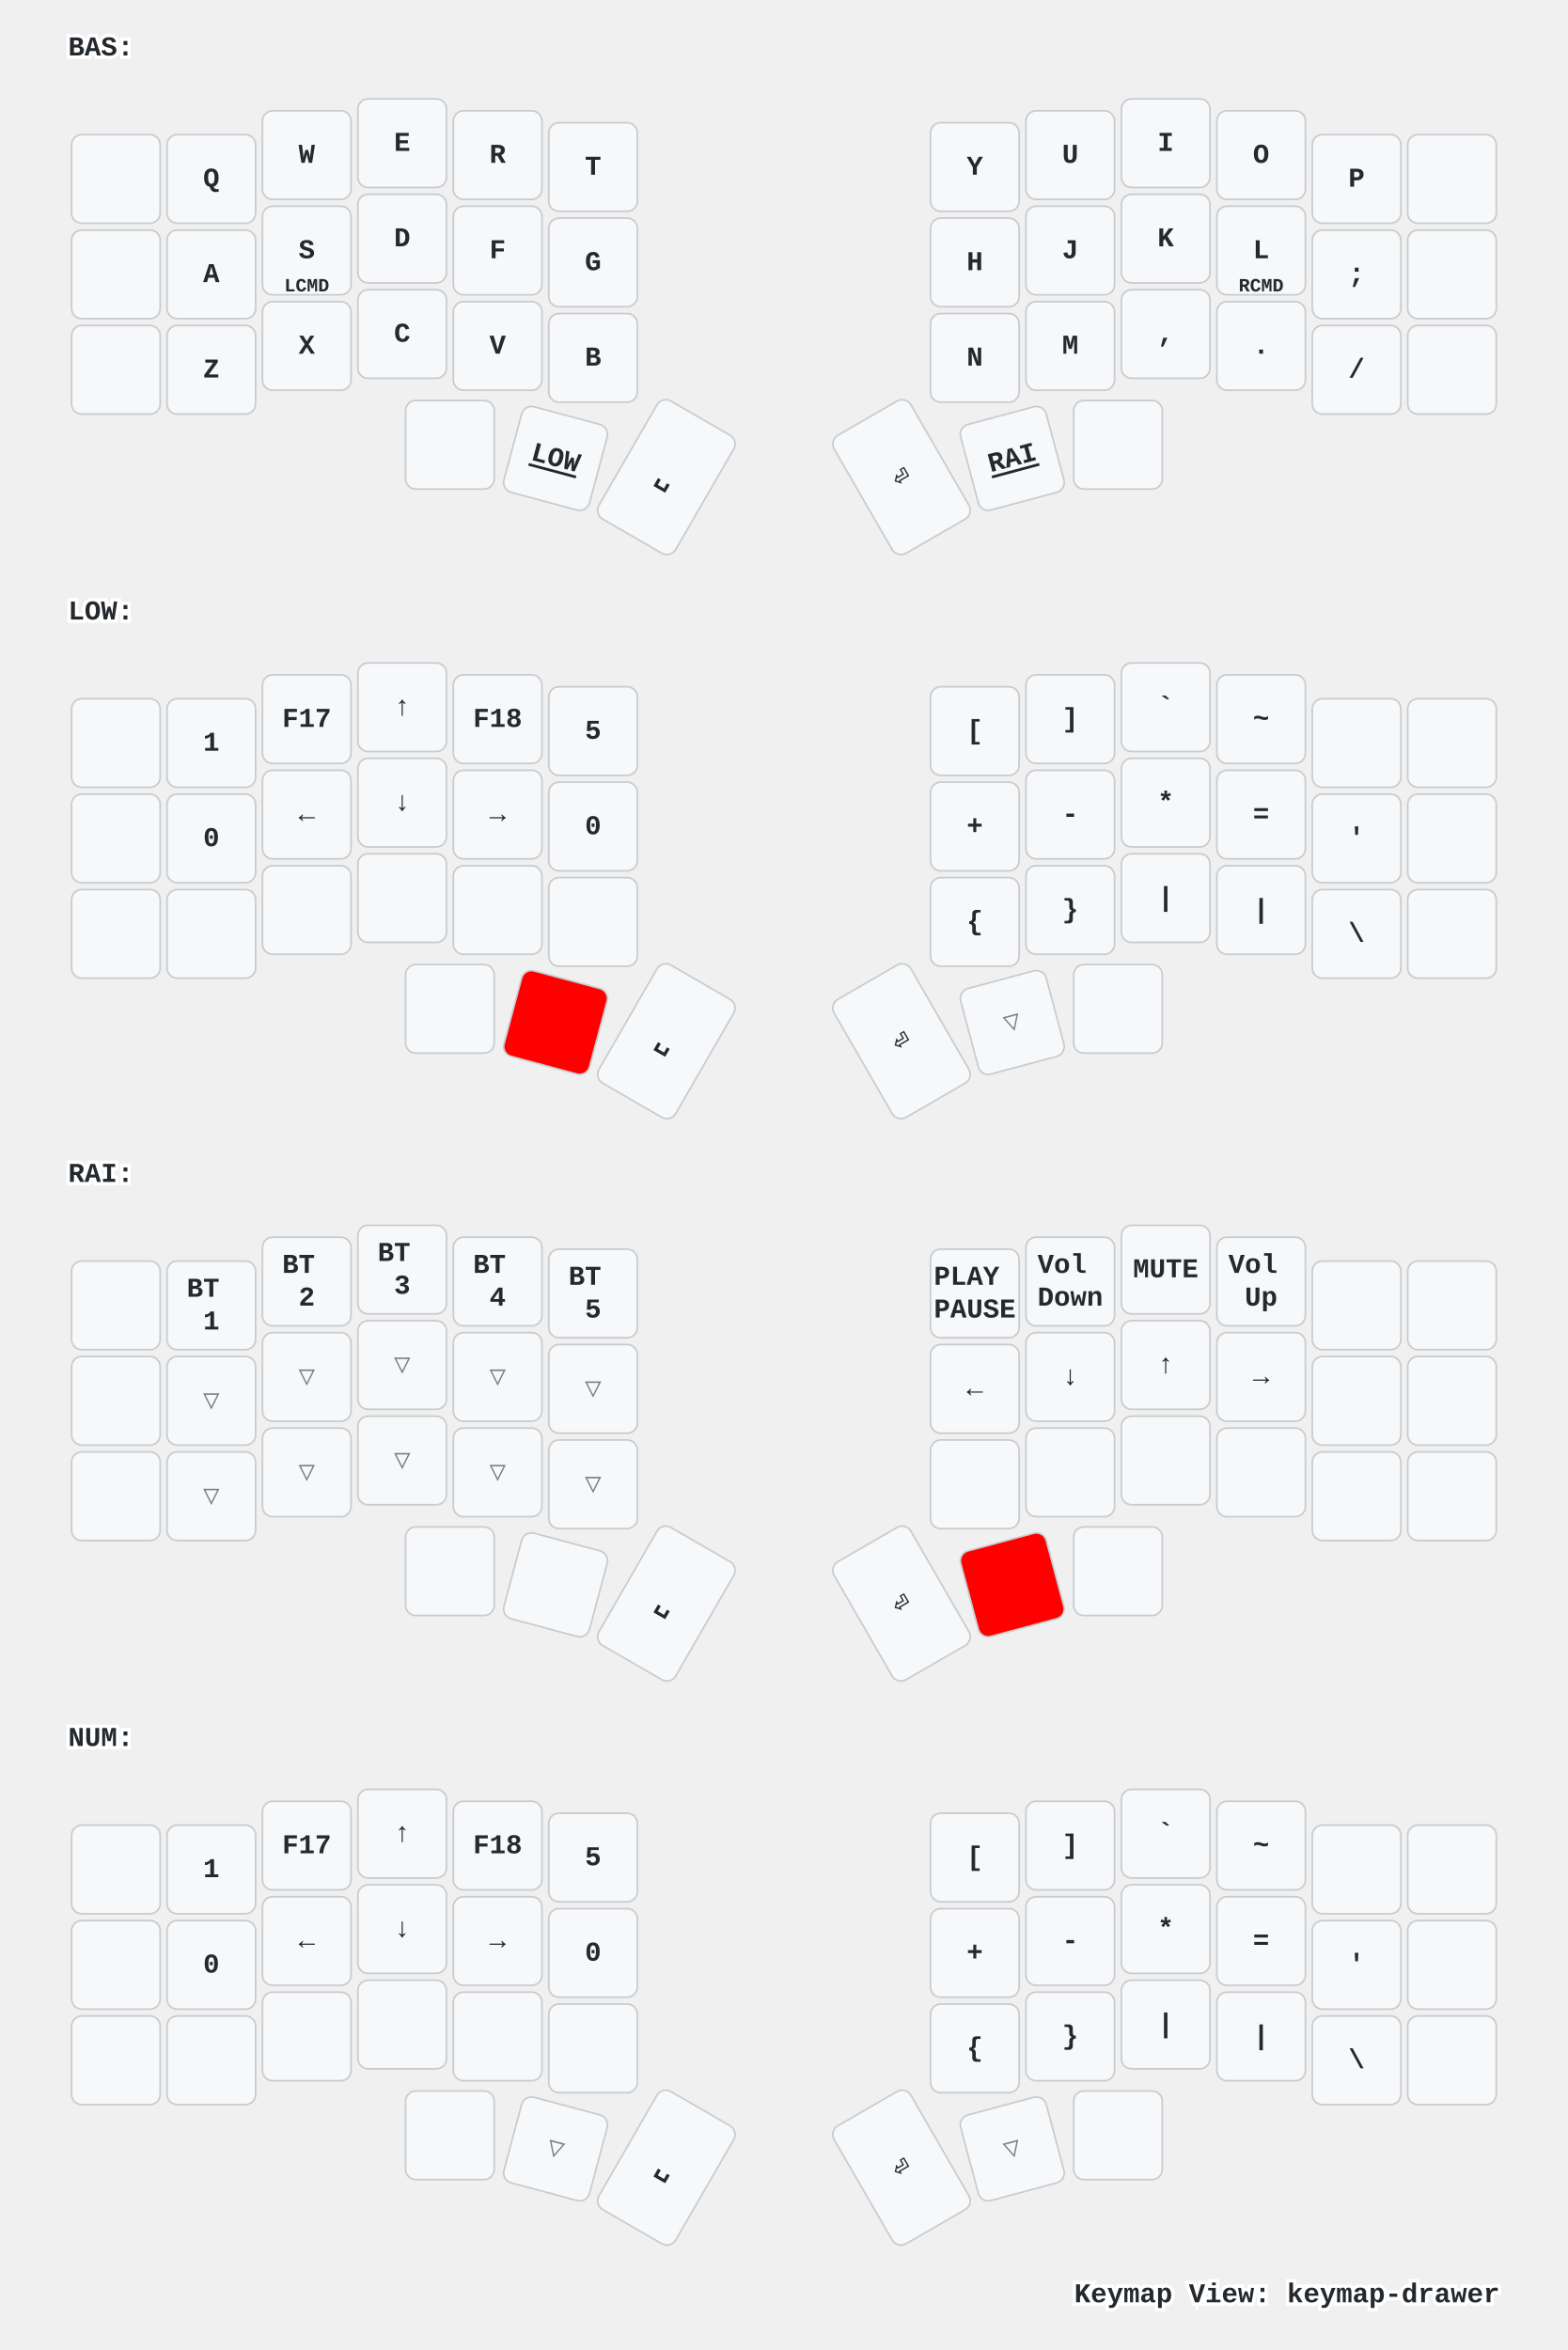
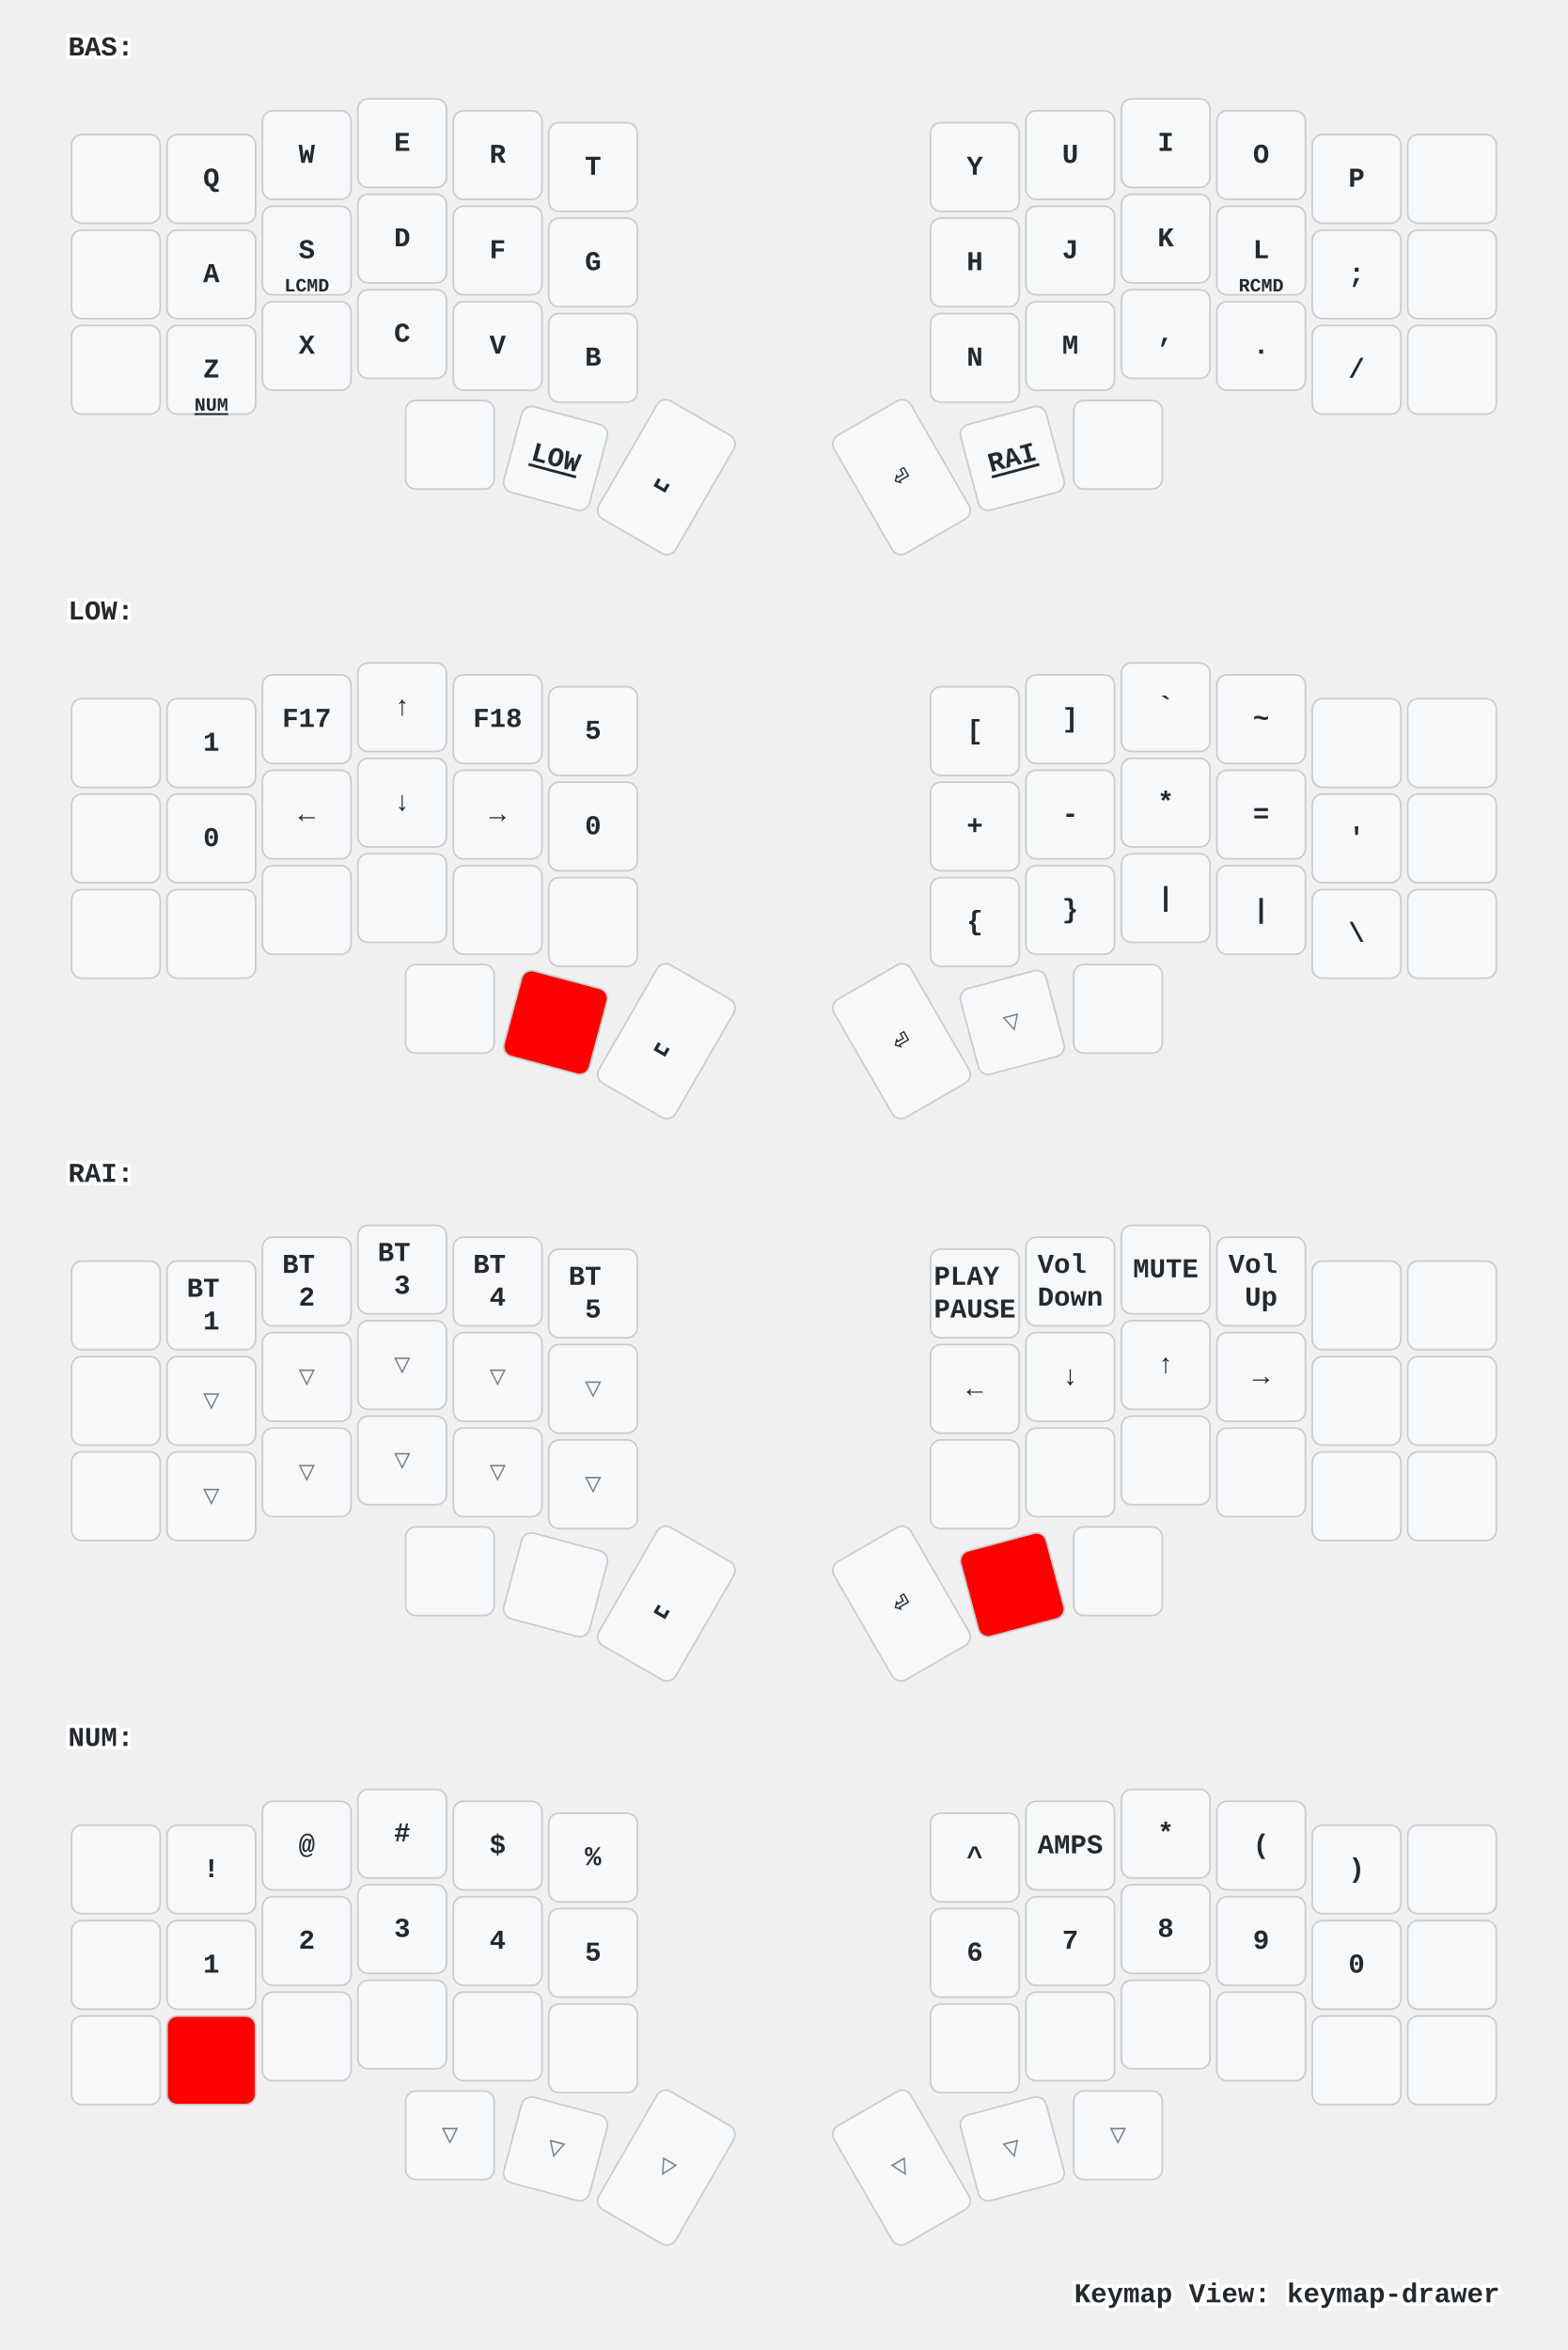
<svg xmlns="http://www.w3.org/2000/svg" xmlns:xlink="http://www.w3.org/1999/xlink" width="920" height="1379" viewBox="0 0 920 1379" class="keymap">
  <defs>/* start glyphs */
<svg id="mdi:apple-keyboard-command">
      <svg id="mdi-apple-keyboard-command" viewBox="0 0 24 24">
        <path d="M6,2A4,4 0 0,1 10,6V8H14V6A4,4 0 0,1 18,2A4,4 0 0,1 22,6A4,4 0 0,1 18,10H16V14H18A4,4 0 0,1 22,18A4,4 0 0,1 18,22A4,4 0 0,1 14,18V16H10V18A4,4 0 0,1 6,22A4,4 0 0,1 2,18A4,4 0 0,1 6,14H8V10H6A4,4 0 0,1 2,6A4,4 0 0,1 6,2M16,18A2,2 0 0,0 18,20A2,2 0 0,0 20,18A2,2 0 0,0 18,16H16V18M14,10H10V14H14V10M6,16A2,2 0 0,0 4,18A2,2 0 0,0 6,20A2,2 0 0,0 8,18V16H6M8,6A2,2 0 0,0 6,4A2,2 0 0,0 4,6A2,2 0 0,0 6,8H8V6M18,8A2,2 0 0,0 20,6A2,2 0 0,0 18,4A2,2 0 0,0 16,6V8H18Z" />
      </svg>
    </svg>
    <svg id="mdi:apple-keyboard-control">
      <svg id="mdi-apple-keyboard-control" viewBox="0 0 24 24">
        <path d="M19.78,11.78L18.36,13.19L12,6.83L5.64,13.19L4.22,11.78L12,4L19.78,11.78Z" />
      </svg>
    </svg>
    <svg id="mdi:apple-keyboard-option">
      <svg id="mdi-apple-keyboard-option" viewBox="0 0 24 24">
        <path d="M3,4H9.11L16.15,18H21V20H14.88L7.84,6H3V4M14,4H21V6H14V4Z" />
      </svg>
    </svg>
    <svg id="mdi:apple-keyboard-shift">
      <svg id="mdi-apple-keyboard-shift" viewBox="0 0 24 24">
        <path d="M15,18V12H17.17L12,6.83L6.83,12H9V18H15M12,4L22,14H17V20H7V14H2L12,4Z" />
      </svg>
    </svg>
    <svg id="mdi:backspace-outline">
      <svg id="mdi-backspace-outline" viewBox="0 0 24 24">
        <path d="M19,15.59L17.59,17L14,13.41L10.41,17L9,15.59L12.59,12L9,8.41L10.41,7L14,10.59L17.59,7L19,8.41L15.41,12L19,15.59M22,3A2,2 0 0,1 24,5V19A2,2 0 0,1 22,21H7C6.31,21 5.77,20.64 5.41,20.11L0,12L5.41,3.88C5.77,3.35 6.31,3 7,3H22M22,5H7L2.28,12L7,19H22V5Z" />
      </svg>
    </svg>
  </defs>/* end glyphs */
<style>/* inherit to force styles through use tags */
svg path {
    fill: inherit;
}

/* font and background color specifications */
svg.keymap {
    font-family: SFMono-Regular,Consolas,Liberation Mono,Menlo,monospace;
    font-size: 14px;
    font-kerning: normal;
    text-rendering: optimizeLegibility;
    fill: #24292e;
}

/* default key styling */
rect.key {
    fill: #f6f8fa;
}

rect.key, rect.combo {
    stroke: #c9cccf;
    stroke-width: 1;
}

/* default key side styling, only used is draw_key_sides is set */
rect.side {
    filter: brightness(90%);
}

/* color accent for combo boxes */
rect.combo, rect.combo-separate {
    fill: #cdf;
}

/* color accent for held keys */
rect.held, rect.combo.held {
    fill: #fdd;
}

/* color accent for ghost (optional) keys */
rect.ghost, rect.combo.ghost {
    stroke-dasharray: 4, 4;
    stroke-width: 2;
}

text {
    text-anchor: middle;
    dominant-baseline: middle;
}

/* styling for layer labels */
text.label {
    font-weight: bold;
    text-anchor: start;
    stroke: white;
    stroke-width: 4;
    paint-order: stroke;
}

/* styling for optional footer */
text.footer {
    text-anchor: end;
    dominant-baseline: auto;
    stroke: white;
    stroke-width: 4;
    paint-order: stroke;
}

/* styling for combo tap, and key non-tap label text */
text.combo, text.hold, text.shifted, text.left, text.right {
    font-size: 11px;
}

text.hold {
    text-anchor: middle;
    dominant-baseline: auto;
}

text.shifted {
    text-anchor: middle;
    dominant-baseline: hanging;
}

text.left {
    text-anchor: start;
}

text.right {
    text-anchor: end;
}

text.layer-activator {
    text-decoration: underline;
}

/* styling for hold/shifted label text in combo box */
text.combo.hold, text.combo.shifted, text.combo.left, text.combo.right {
    font-size: 8px;
}

/* lighter symbol for transparent keys */
text.trans {
    fill: #7b7e81;
}

/* styling for combo dendrons */
path.combo {
    stroke-width: 1;
    stroke: gray;
    fill: none;
}

/* Start Tabler Icons Cleanup */
/* cannot use height/width with glyphs */
.icon-tabler &gt; path {
    fill: inherit;
    stroke: inherit;
    stroke-width: 2;
}
/* hide tabler's default box */
.icon-tabler &gt; path[stroke="none"][fill="none"] {
    visibility: hidden;
}
/* End Tabler Icons Cleanup */

/* For default sytles, see https://github.com/caksoylar/keymap-drawer/blob/main/keymap_drawer/config.py#L85 */

svg.keymap {
  font-family: Ubuntu Mono, Inconsolata, Consolas, Liberation Mono, Menlo, monospace;
  font-size: 16px;
  font-weight: bold;
  text-rendering: optimizeLegibility;
}

/* Color accent for held keys
red = #f00
green = #0f0
blue = #00f
yellow = #ff0
cyan = #0ff
magenta = #f0f
white = #fff
black = #000
grey = #888
light grey = #ccc
#ffc
*/
rect.held, rect.combo.held {
    fill: #f00;
}

/* Technique borrowed and extended from https://github.com/englmaxi/zmk-config/blob/master/keymap-drawer/config.yaml */
.sym_sub_text.tap {
  translate: -5px 2px;
  font-size: 20px;
}
.sym_sub_text.shifted {
  translate: 10px 13px;
  font-size: 10px;
  opacity: 1.0;
}
.combo.sym_sub_text.tap {
  translate: -1px 1px;
}
.combo.sym_sub_text.shifted {
  translate: 7px 5px;
  font-size: 10px;
  opacity: 1.0;
}

/* Toggle */
.toggle.shifted {
  translate: -10px 12px;
}

.toggle.hold {
  translate: 13px -23px;
}

/* Variant for tap-dances */
.tap_dance.tap {
  translate: -7px 0px;
  font-size: 12px;
}
.tap_dance.shifted {
  translate: 7px 17px;
  font-size: 12px;
  opacity: 1.0;
}

/* Variant for symbol next to symbol */
.sym_by_sym.tap {
  translate: -6px 0px;
}
.sym_by_sym.shifted {
  translate: 10px 12px;
  opacity: 1.0;
}

.combo.sym_by_sym.tap {
  translate: -35px 0px;
}
.combo.sym_by_sym.shifted {
  translate: 35px 20px;
  opacity: 1.0;
}

.combo.sym_by_sym.hold {
  visibility: hidden;
}

/* hide hold box for combo sym_by_sym */
.combo.sym_by_sym.hold &gt; path[stroke="none"][fill="none"] {
  visibility: hidden;
}
</style>
  <g transform="translate(40, 0)" class="layer-BAS">
    <text x="0" y="28" class="label" id="BAS">BAS:</text>
    <g transform="translate(0, 56)">
      <g transform="translate(28, 49)" class="key keypos-0">
        <rect rx="6" ry="6" x="-26" y="-26" width="52" height="52" class="key" />
      </g>
      <g transform="translate(84, 49)" class="key keypos-1">
        <rect rx="6" ry="6" x="-26" y="-26" width="52" height="52" class="key" />
        <text x="0" y="0" class="key tap">Q</text>
      </g>
      <g transform="translate(140, 35)" class="key keypos-2">
        <rect rx="6" ry="6" x="-26" y="-26" width="52" height="52" class="key" />
        <text x="0" y="0" class="key tap">W</text>
      </g>
      <g transform="translate(196, 28)" class="key keypos-3">
        <rect rx="6" ry="6" x="-26" y="-26" width="52" height="52" class="key" />
        <text x="0" y="0" class="key tap">E</text>
      </g>
      <g transform="translate(252, 35)" class="key keypos-4">
        <rect rx="6" ry="6" x="-26" y="-26" width="52" height="52" class="key" />
        <text x="0" y="0" class="key tap">R</text>
      </g>
      <g transform="translate(308, 42)" class="key keypos-5">
        <rect rx="6" ry="6" x="-26" y="-26" width="52" height="52" class="key" />
        <text x="0" y="0" class="key tap">T</text>
      </g>
      <g transform="translate(532, 42)" class="key keypos-6">
        <rect rx="6" ry="6" x="-26" y="-26" width="52" height="52" class="key" />
        <text x="0" y="0" class="key tap">Y</text>
      </g>
      <g transform="translate(588, 35)" class="key keypos-7">
        <rect rx="6" ry="6" x="-26" y="-26" width="52" height="52" class="key" />
        <text x="0" y="0" class="key tap">U</text>
      </g>
      <g transform="translate(644, 28)" class="key keypos-8">
        <rect rx="6" ry="6" x="-26" y="-26" width="52" height="52" class="key" />
        <text x="0" y="0" class="key tap">I</text>
      </g>
      <g transform="translate(700, 35)" class="key keypos-9">
        <rect rx="6" ry="6" x="-26" y="-26" width="52" height="52" class="key" />
        <text x="0" y="0" class="key tap">O</text>
      </g>
      <g transform="translate(756, 49)" class="key keypos-10">
        <rect rx="6" ry="6" x="-26" y="-26" width="52" height="52" class="key" />
        <text x="0" y="0" class="key tap">P</text>
      </g>
      <g transform="translate(812, 49)" class="key keypos-11">
        <rect rx="6" ry="6" x="-26" y="-26" width="52" height="52" class="key" />
      </g>
      <g transform="translate(28, 105)" class="key keypos-12">
        <rect rx="6" ry="6" x="-26" y="-26" width="52" height="52" class="key" />
      </g>
      <g transform="translate(84, 105)" class="key keypos-13">
        <rect rx="6" ry="6" x="-26" y="-26" width="52" height="52" class="key" />
        <text x="0" y="0" class="key tap">A</text>
        <use href="#mdi:apple-keyboard-shift" xlink:href="#mdi:apple-keyboard-shift" x="-8" y="9" height="15" width="15.0" class="key hold glyph mdi:apple-keyboard-shift" />
      </g>
      <g transform="translate(140, 91)" class="key keypos-14">
        <rect rx="6" ry="6" x="-26" y="-26" width="52" height="52" class="key" />
        <text x="0" y="0" class="key tap">S</text>
        <text x="0" y="24" class="key hold">LCMD</text>
      </g>
      <g transform="translate(196, 84)" class="key keypos-15">
        <rect rx="6" ry="6" x="-26" y="-26" width="52" height="52" class="key" />
        <text x="0" y="0" class="key tap">D</text>
        <use href="#mdi:apple-keyboard-option" xlink:href="#mdi:apple-keyboard-option" x="-8" y="9" height="15" width="15.0" class="key hold glyph mdi:apple-keyboard-option" />
      </g>
      <g transform="translate(252, 91)" class="key keypos-16">
        <rect rx="6" ry="6" x="-26" y="-26" width="52" height="52" class="key" />
        <text x="0" y="0" class="key tap">F</text>
        <use href="#mdi:apple-keyboard-control" xlink:href="#mdi:apple-keyboard-control" x="-8" y="9" height="15" width="15.0" class="key hold glyph mdi:apple-keyboard-control" />
      </g>
      <g transform="translate(308, 98)" class="key keypos-17">
        <rect rx="6" ry="6" x="-26" y="-26" width="52" height="52" class="key" />
        <text x="0" y="0" class="key tap">G</text>
      </g>
      <g transform="translate(532, 98)" class="key keypos-18">
        <rect rx="6" ry="6" x="-26" y="-26" width="52" height="52" class="key" />
        <text x="0" y="0" class="key tap">H</text>
      </g>
      <g transform="translate(588, 91)" class="key keypos-19">
        <rect rx="6" ry="6" x="-26" y="-26" width="52" height="52" class="key" />
        <text x="0" y="0" class="key tap">J</text>
        <use href="#mdi:apple-keyboard-control" xlink:href="#mdi:apple-keyboard-control" x="-8" y="9" height="15" width="15.0" class="key hold glyph mdi:apple-keyboard-control" />
      </g>
      <g transform="translate(644, 84)" class="key keypos-20">
        <rect rx="6" ry="6" x="-26" y="-26" width="52" height="52" class="key" />
        <text x="0" y="0" class="key tap">K</text>
        <use href="#mdi:apple-keyboard-option" xlink:href="#mdi:apple-keyboard-option" x="-8" y="9" height="15" width="15.0" class="key hold glyph mdi:apple-keyboard-option" />
      </g>
      <g transform="translate(700, 91)" class="key keypos-21">
        <rect rx="6" ry="6" x="-26" y="-26" width="52" height="52" class="key" />
        <text x="0" y="0" class="key tap">L</text>
        <text x="0" y="24" class="key hold">RCMD</text>
      </g>
      <g transform="translate(756, 105)" class="key keypos-22">
        <rect rx="6" ry="6" x="-26" y="-26" width="52" height="52" class="key" />
        <text x="0" y="0" class="key tap">;</text>
        <use href="#mdi:apple-keyboard-shift" xlink:href="#mdi:apple-keyboard-shift" x="-8" y="9" height="15" width="15.0" class="key hold glyph mdi:apple-keyboard-shift" />
      </g>
      <g transform="translate(812, 105)" class="key keypos-23">
        <rect rx="6" ry="6" x="-26" y="-26" width="52" height="52" class="key" />
      </g>
      <g transform="translate(28, 161)" class="key keypos-24">
        <rect rx="6" ry="6" x="-26" y="-26" width="52" height="52" class="key" />
      </g>
      <g transform="translate(84, 161)" class="key keypos-25">
        <rect rx="6" ry="6" x="-26" y="-26" width="52" height="52" class="key" />
        <text x="0" y="0" class="key tap">Z</text>
+         <a href="#NUM">
+           <text x="0" y="24" class="key hold layer-activator">NUM</text>
+         </a>
      </g>
      <g transform="translate(140, 147)" class="key keypos-26">
        <rect rx="6" ry="6" x="-26" y="-26" width="52" height="52" class="key" />
        <text x="0" y="0" class="key tap">X</text>
      </g>
      <g transform="translate(196, 140)" class="key keypos-27">
        <rect rx="6" ry="6" x="-26" y="-26" width="52" height="52" class="key" />
        <text x="0" y="0" class="key tap">C</text>
      </g>
      <g transform="translate(252, 147)" class="key keypos-28">
        <rect rx="6" ry="6" x="-26" y="-26" width="52" height="52" class="key" />
        <text x="0" y="0" class="key tap">V</text>
      </g>
      <g transform="translate(308, 154)" class="key keypos-29">
        <rect rx="6" ry="6" x="-26" y="-26" width="52" height="52" class="key" />
        <text x="0" y="0" class="key tap">B</text>
      </g>
      <g transform="translate(532, 154)" class="key keypos-30">
        <rect rx="6" ry="6" x="-26" y="-26" width="52" height="52" class="key" />
        <text x="0" y="0" class="key tap">N</text>
      </g>
      <g transform="translate(588, 147)" class="key keypos-31">
        <rect rx="6" ry="6" x="-26" y="-26" width="52" height="52" class="key" />
        <text x="0" y="0" class="key tap">M</text>
      </g>
      <g transform="translate(644, 140)" class="key keypos-32">
        <rect rx="6" ry="6" x="-26" y="-26" width="52" height="52" class="key" />
        <text x="0" y="0" class="key tap">,</text>
      </g>
      <g transform="translate(700, 147)" class="key keypos-33">
        <rect rx="6" ry="6" x="-26" y="-26" width="52" height="52" class="key" />
        <text x="0" y="0" class="key tap">.</text>
      </g>
      <g transform="translate(756, 161)" class="key keypos-34">
        <rect rx="6" ry="6" x="-26" y="-26" width="52" height="52" class="key" />
        <text x="0" y="0" class="key tap">/</text>
      </g>
      <g transform="translate(812, 161)" class="key keypos-35">
        <rect rx="6" ry="6" x="-26" y="-26" width="52" height="52" class="key" />
      </g>
      <g transform="translate(224, 205)" class="key keypos-36">
        <rect rx="6" ry="6" x="-26" y="-26" width="52" height="52" class="key" />
        <use href="#mdi:apple-keyboard-command" xlink:href="#mdi:apple-keyboard-command" x="-9" y="-9" height="18" width="18.0" class="key tap glyph mdi:apple-keyboard-command" />
      </g>
      <g transform="translate(286, 213) rotate(15.0)" class="key keypos-37">
        <rect rx="6" ry="6" x="-26" y="-26" width="52" height="52" class="key" />
        <a href="#LOW">
          <text x="0" y="0" class="key tap layer-activator">LOW</text>
        </a>
      </g>
      <g transform="translate(351, 224) rotate(30.0)" class="key keypos-38">
        <rect rx="6" ry="6" x="-26" y="-40" width="52" height="80" class="key" />
        <text x="0" y="0" class="key tap">␣</text>
      </g>
      <g transform="translate(489, 224) rotate(-30.0)" class="key keypos-39">
        <rect rx="6" ry="6" x="-26" y="-40" width="52" height="80" class="key" />
        <text x="0" y="0" class="key tap">⏎</text>
      </g>
      <g transform="translate(554, 213) rotate(-15.0)" class="key keypos-40">
        <rect rx="6" ry="6" x="-26" y="-26" width="52" height="52" class="key" />
        <a href="#RAI">
          <text x="0" y="0" class="key tap layer-activator">RAI</text>
        </a>
      </g>
      <g transform="translate(616, 205)" class="key keypos-41">
        <rect rx="6" ry="6" x="-26" y="-26" width="52" height="52" class="key" />
        <use href="#mdi:apple-keyboard-option" xlink:href="#mdi:apple-keyboard-option" x="-9" y="-9" height="18" width="18.0" class="key tap glyph mdi:apple-keyboard-option" />
      </g>
    </g>
  </g>
  <g transform="translate(40, 331)" class="layer-LOW">
    <text x="0" y="28" class="label" id="LOW">LOW:</text>
    <g transform="translate(0, 56)">
      <g transform="translate(28, 49)" class="key keypos-0">
        <rect rx="6" ry="6" x="-26" y="-26" width="52" height="52" class="key" />
      </g>
      <g transform="translate(84, 49)" class="key keypos-1">
        <rect rx="6" ry="6" x="-26" y="-26" width="52" height="52" class="key" />
        <text x="0" y="0" class="key tap">1</text>
      </g>
      <g transform="translate(140, 35)" class="key keypos-2">
        <rect rx="6" ry="6" x="-26" y="-26" width="52" height="52" class="key" />
        <text x="0" y="0" class="key tap">F17</text>
      </g>
      <g transform="translate(196, 28)" class="key keypos-3">
        <rect rx="6" ry="6" x="-26" y="-26" width="52" height="52" class="key" />
        <text x="0" y="0" class="key tap">↑</text>
      </g>
      <g transform="translate(252, 35)" class="key keypos-4">
        <rect rx="6" ry="6" x="-26" y="-26" width="52" height="52" class="key" />
        <text x="0" y="0" class="key tap">F18</text>
      </g>
      <g transform="translate(308, 42)" class="key keypos-5">
        <rect rx="6" ry="6" x="-26" y="-26" width="52" height="52" class="key" />
        <text x="0" y="0" class="key tap">5</text>
      </g>
      <g transform="translate(532, 42)" class="key keypos-6">
        <rect rx="6" ry="6" x="-26" y="-26" width="52" height="52" class="key" />
        <text x="0" y="0" class="key tap">[</text>
      </g>
      <g transform="translate(588, 35)" class="key keypos-7">
        <rect rx="6" ry="6" x="-26" y="-26" width="52" height="52" class="key" />
        <text x="0" y="0" class="key tap">]</text>
      </g>
      <g transform="translate(644, 28)" class="key keypos-8">
        <rect rx="6" ry="6" x="-26" y="-26" width="52" height="52" class="key" />
        <text x="0" y="0" class="key tap">`</text>
      </g>
      <g transform="translate(700, 35)" class="key keypos-9">
        <rect rx="6" ry="6" x="-26" y="-26" width="52" height="52" class="key" />
        <text x="0" y="0" class="key tap">~</text>
      </g>
      <g transform="translate(756, 49)" class="key keypos-10">
        <rect rx="6" ry="6" x="-26" y="-26" width="52" height="52" class="key" />
        <use href="#mdi:backspace-outline" xlink:href="#mdi:backspace-outline" x="-9" y="-9" height="18" width="18.0" class="key tap glyph mdi:backspace-outline" />
      </g>
      <g transform="translate(812, 49)" class="key keypos-11">
        <rect rx="6" ry="6" x="-26" y="-26" width="52" height="52" class="key" />
      </g>
      <g transform="translate(28, 105)" class="key keypos-12">
        <rect rx="6" ry="6" x="-26" y="-26" width="52" height="52" class="key" />
      </g>
      <g transform="translate(84, 105)" class="key keypos-13">
        <rect rx="6" ry="6" x="-26" y="-26" width="52" height="52" class="key" />
        <text x="0" y="0" class="key tap">0</text>
      </g>
      <g transform="translate(140, 91)" class="key keypos-14">
        <rect rx="6" ry="6" x="-26" y="-26" width="52" height="52" class="key" />
        <text x="0" y="0" class="key tap">←</text>
      </g>
      <g transform="translate(196, 84)" class="key keypos-15">
        <rect rx="6" ry="6" x="-26" y="-26" width="52" height="52" class="key" />
        <text x="0" y="0" class="key tap">↓</text>
      </g>
      <g transform="translate(252, 91)" class="key keypos-16">
        <rect rx="6" ry="6" x="-26" y="-26" width="52" height="52" class="key" />
        <text x="0" y="0" class="key tap">→</text>
      </g>
      <g transform="translate(308, 98)" class="key keypos-17">
        <rect rx="6" ry="6" x="-26" y="-26" width="52" height="52" class="key" />
        <text x="0" y="0" class="key tap">0</text>
      </g>
      <g transform="translate(532, 98)" class="key keypos-18">
        <rect rx="6" ry="6" x="-26" y="-26" width="52" height="52" class="key" />
        <text x="0" y="0" class="key tap">+</text>
      </g>
      <g transform="translate(588, 91)" class="key keypos-19">
        <rect rx="6" ry="6" x="-26" y="-26" width="52" height="52" class="key" />
        <text x="0" y="0" class="key tap">-</text>
      </g>
      <g transform="translate(644, 84)" class="key keypos-20">
        <rect rx="6" ry="6" x="-26" y="-26" width="52" height="52" class="key" />
        <text x="0" y="0" class="key tap">*</text>
      </g>
      <g transform="translate(700, 91)" class="key keypos-21">
        <rect rx="6" ry="6" x="-26" y="-26" width="52" height="52" class="key" />
        <text x="0" y="0" class="key tap">=</text>
      </g>
      <g transform="translate(756, 105)" class="key keypos-22">
        <rect rx="6" ry="6" x="-26" y="-26" width="52" height="52" class="key" />
        <text x="0" y="0" class="key tap">'</text>
      </g>
      <g transform="translate(812, 105)" class="key keypos-23">
        <rect rx="6" ry="6" x="-26" y="-26" width="52" height="52" class="key" />
      </g>
      <g transform="translate(28, 161)" class="key keypos-24">
        <rect rx="6" ry="6" x="-26" y="-26" width="52" height="52" class="key" />
      </g>
      <g transform="translate(84, 161)" class="key keypos-25">
        <rect rx="6" ry="6" x="-26" y="-26" width="52" height="52" class="key" />
      </g>
      <g transform="translate(140, 147)" class="key keypos-26">
        <rect rx="6" ry="6" x="-26" y="-26" width="52" height="52" class="key" />
      </g>
      <g transform="translate(196, 140)" class="key keypos-27">
        <rect rx="6" ry="6" x="-26" y="-26" width="52" height="52" class="key" />
      </g>
      <g transform="translate(252, 147)" class="key keypos-28">
        <rect rx="6" ry="6" x="-26" y="-26" width="52" height="52" class="key" />
      </g>
      <g transform="translate(308, 154)" class="key keypos-29">
        <rect rx="6" ry="6" x="-26" y="-26" width="52" height="52" class="key" />
      </g>
      <g transform="translate(532, 154)" class="key keypos-30">
        <rect rx="6" ry="6" x="-26" y="-26" width="52" height="52" class="key" />
        <text x="0" y="0" class="key tap">{</text>
      </g>
      <g transform="translate(588, 147)" class="key keypos-31">
        <rect rx="6" ry="6" x="-26" y="-26" width="52" height="52" class="key" />
        <text x="0" y="0" class="key tap">}</text>
      </g>
      <g transform="translate(644, 140)" class="key keypos-32">
        <rect rx="6" ry="6" x="-26" y="-26" width="52" height="52" class="key" />
        <text x="0" y="0" class="key tap">|</text>
      </g>
      <g transform="translate(700, 147)" class="key keypos-33">
        <rect rx="6" ry="6" x="-26" y="-26" width="52" height="52" class="key" />
        <text x="0" y="0" class="key tap">|</text>
      </g>
      <g transform="translate(756, 161)" class="key keypos-34">
        <rect rx="6" ry="6" x="-26" y="-26" width="52" height="52" class="key" />
        <text x="0" y="0" class="key tap">\</text>
      </g>
      <g transform="translate(812, 161)" class="key keypos-35">
        <rect rx="6" ry="6" x="-26" y="-26" width="52" height="52" class="key" />
      </g>
      <g transform="translate(224, 205)" class="key keypos-36">
        <rect rx="6" ry="6" x="-26" y="-26" width="52" height="52" class="key" />
        <use href="#mdi:apple-keyboard-command" xlink:href="#mdi:apple-keyboard-command" x="-9" y="-9" height="18" width="18.0" class="key tap glyph mdi:apple-keyboard-command" />
      </g>
      <g transform="translate(286, 213) rotate(15.0)" class="key held keypos-37">
        <rect rx="6" ry="6" x="-26" y="-26" width="52" height="52" class="key held" />
      </g>
      <g transform="translate(351, 224) rotate(30.0)" class="key keypos-38">
        <rect rx="6" ry="6" x="-26" y="-40" width="52" height="80" class="key" />
        <text x="0" y="0" class="key tap">␣</text>
      </g>
      <g transform="translate(489, 224) rotate(-30.0)" class="key keypos-39">
        <rect rx="6" ry="6" x="-26" y="-40" width="52" height="80" class="key" />
        <text x="0" y="0" class="key tap">⏎</text>
      </g>
      <g transform="translate(554, 213) rotate(-15.0)" class="key trans keypos-40">
        <rect rx="6" ry="6" x="-26" y="-26" width="52" height="52" class="key trans" />
        <text x="0" y="0" class="key trans tap">▽</text>
      </g>
      <g transform="translate(616, 205)" class="key keypos-41">
        <rect rx="6" ry="6" x="-26" y="-26" width="52" height="52" class="key" />
        <use href="#mdi:apple-keyboard-option" xlink:href="#mdi:apple-keyboard-option" x="-9" y="-9" height="18" width="18.0" class="key tap glyph mdi:apple-keyboard-option" />
      </g>
    </g>
  </g>
  <g transform="translate(40, 661)" class="layer-RAI">
    <text x="0" y="28" class="label" id="RAI">RAI:</text>
    <g transform="translate(0, 56)">
      <g transform="translate(28, 49)" class="key keypos-0">
        <rect rx="6" ry="6" x="-26" y="-26" width="52" height="52" class="key" />
      </g>
      <g transform="translate(84, 49)" class="key keypos-1">
        <rect rx="6" ry="6" x="-26" y="-26" width="52" height="52" class="key" />
        <text x="0" y="0" class="key tap">
          <tspan x="0" dy="-0.6em">BT</tspan>
          <tspan x="0" dy="1.2em">1</tspan>
        </text>
      </g>
      <g transform="translate(140, 35)" class="key keypos-2">
        <rect rx="6" ry="6" x="-26" y="-26" width="52" height="52" class="key" />
        <text x="0" y="0" class="key tap">
          <tspan x="0" dy="-0.6em">BT</tspan>
          <tspan x="0" dy="1.2em">2</tspan>
        </text>
      </g>
      <g transform="translate(196, 28)" class="key keypos-3">
        <rect rx="6" ry="6" x="-26" y="-26" width="52" height="52" class="key" />
        <text x="0" y="0" class="key tap">
          <tspan x="0" dy="-0.6em">BT</tspan>
          <tspan x="0" dy="1.2em">3</tspan>
        </text>
      </g>
      <g transform="translate(252, 35)" class="key keypos-4">
        <rect rx="6" ry="6" x="-26" y="-26" width="52" height="52" class="key" />
        <text x="0" y="0" class="key tap">
          <tspan x="0" dy="-0.6em">BT</tspan>
          <tspan x="0" dy="1.2em">4</tspan>
        </text>
      </g>
      <g transform="translate(308, 42)" class="key keypos-5">
        <rect rx="6" ry="6" x="-26" y="-26" width="52" height="52" class="key" />
        <text x="0" y="0" class="key tap">
          <tspan x="0" dy="-0.6em">BT</tspan>
          <tspan x="0" dy="1.2em">5</tspan>
        </text>
      </g>
      <g transform="translate(532, 42)" class="key keypos-6">
        <rect rx="6" ry="6" x="-26" y="-26" width="52" height="52" class="key" />
        <text x="0" y="0" class="key tap">
          <tspan x="0" dy="-0.6em">PLAY</tspan>
          <tspan x="0" dy="1.2em">PAUSE</tspan>
        </text>
      </g>
      <g transform="translate(588, 35)" class="key keypos-7">
        <rect rx="6" ry="6" x="-26" y="-26" width="52" height="52" class="key" />
        <text x="0" y="0" class="key tap">
          <tspan x="0" dy="-0.6em">Vol</tspan>
          <tspan x="0" dy="1.2em">Down</tspan>
        </text>
      </g>
      <g transform="translate(644, 28)" class="key keypos-8">
        <rect rx="6" ry="6" x="-26" y="-26" width="52" height="52" class="key" />
        <text x="0" y="0" class="key tap">MUTE</text>
      </g>
      <g transform="translate(700, 35)" class="key keypos-9">
        <rect rx="6" ry="6" x="-26" y="-26" width="52" height="52" class="key" />
        <text x="0" y="0" class="key tap">
          <tspan x="0" dy="-0.6em">Vol</tspan>
          <tspan x="0" dy="1.2em">Up</tspan>
        </text>
      </g>
      <g transform="translate(756, 49)" class="key keypos-10">
        <rect rx="6" ry="6" x="-26" y="-26" width="52" height="52" class="key" />
      </g>
      <g transform="translate(812, 49)" class="key keypos-11">
        <rect rx="6" ry="6" x="-26" y="-26" width="52" height="52" class="key" />
      </g>
      <g transform="translate(28, 105)" class="key keypos-12">
        <rect rx="6" ry="6" x="-26" y="-26" width="52" height="52" class="key" />
      </g>
      <g transform="translate(84, 105)" class="key trans keypos-13">
        <rect rx="6" ry="6" x="-26" y="-26" width="52" height="52" class="key trans" />
        <text x="0" y="0" class="key trans tap">▽</text>
      </g>
      <g transform="translate(140, 91)" class="key trans keypos-14">
        <rect rx="6" ry="6" x="-26" y="-26" width="52" height="52" class="key trans" />
        <text x="0" y="0" class="key trans tap">▽</text>
      </g>
      <g transform="translate(196, 84)" class="key trans keypos-15">
        <rect rx="6" ry="6" x="-26" y="-26" width="52" height="52" class="key trans" />
        <text x="0" y="0" class="key trans tap">▽</text>
      </g>
      <g transform="translate(252, 91)" class="key trans keypos-16">
        <rect rx="6" ry="6" x="-26" y="-26" width="52" height="52" class="key trans" />
        <text x="0" y="0" class="key trans tap">▽</text>
      </g>
      <g transform="translate(308, 98)" class="key trans keypos-17">
        <rect rx="6" ry="6" x="-26" y="-26" width="52" height="52" class="key trans" />
        <text x="0" y="0" class="key trans tap">▽</text>
      </g>
      <g transform="translate(532, 98)" class="key keypos-18">
        <rect rx="6" ry="6" x="-26" y="-26" width="52" height="52" class="key" />
        <text x="0" y="0" class="key tap">←</text>
      </g>
      <g transform="translate(588, 91)" class="key keypos-19">
        <rect rx="6" ry="6" x="-26" y="-26" width="52" height="52" class="key" />
        <text x="0" y="0" class="key tap">↓</text>
      </g>
      <g transform="translate(644, 84)" class="key keypos-20">
        <rect rx="6" ry="6" x="-26" y="-26" width="52" height="52" class="key" />
        <text x="0" y="0" class="key tap">↑</text>
      </g>
      <g transform="translate(700, 91)" class="key keypos-21">
        <rect rx="6" ry="6" x="-26" y="-26" width="52" height="52" class="key" />
        <text x="0" y="0" class="key tap">→</text>
      </g>
      <g transform="translate(756, 105)" class="key keypos-22">
        <rect rx="6" ry="6" x="-26" y="-26" width="52" height="52" class="key" />
      </g>
      <g transform="translate(812, 105)" class="key keypos-23">
        <rect rx="6" ry="6" x="-26" y="-26" width="52" height="52" class="key" />
      </g>
      <g transform="translate(28, 161)" class="key keypos-24">
        <rect rx="6" ry="6" x="-26" y="-26" width="52" height="52" class="key" />
      </g>
      <g transform="translate(84, 161)" class="key trans keypos-25">
        <rect rx="6" ry="6" x="-26" y="-26" width="52" height="52" class="key trans" />
        <text x="0" y="0" class="key trans tap">▽</text>
      </g>
      <g transform="translate(140, 147)" class="key trans keypos-26">
        <rect rx="6" ry="6" x="-26" y="-26" width="52" height="52" class="key trans" />
        <text x="0" y="0" class="key trans tap">▽</text>
      </g>
      <g transform="translate(196, 140)" class="key trans keypos-27">
        <rect rx="6" ry="6" x="-26" y="-26" width="52" height="52" class="key trans" />
        <text x="0" y="0" class="key trans tap">▽</text>
      </g>
      <g transform="translate(252, 147)" class="key trans keypos-28">
        <rect rx="6" ry="6" x="-26" y="-26" width="52" height="52" class="key trans" />
        <text x="0" y="0" class="key trans tap">▽</text>
      </g>
      <g transform="translate(308, 154)" class="key trans keypos-29">
        <rect rx="6" ry="6" x="-26" y="-26" width="52" height="52" class="key trans" />
        <text x="0" y="0" class="key trans tap">▽</text>
      </g>
      <g transform="translate(532, 154)" class="key keypos-30">
        <rect rx="6" ry="6" x="-26" y="-26" width="52" height="52" class="key" />
      </g>
      <g transform="translate(588, 147)" class="key keypos-31">
        <rect rx="6" ry="6" x="-26" y="-26" width="52" height="52" class="key" />
      </g>
      <g transform="translate(644, 140)" class="key keypos-32">
        <rect rx="6" ry="6" x="-26" y="-26" width="52" height="52" class="key" />
      </g>
      <g transform="translate(700, 147)" class="key keypos-33">
        <rect rx="6" ry="6" x="-26" y="-26" width="52" height="52" class="key" />
      </g>
      <g transform="translate(756, 161)" class="key keypos-34">
        <rect rx="6" ry="6" x="-26" y="-26" width="52" height="52" class="key" />
      </g>
      <g transform="translate(812, 161)" class="key keypos-35">
        <rect rx="6" ry="6" x="-26" y="-26" width="52" height="52" class="key" />
      </g>
      <g transform="translate(224, 205)" class="key keypos-36">
        <rect rx="6" ry="6" x="-26" y="-26" width="52" height="52" class="key" />
        <use href="#mdi:apple-keyboard-command" xlink:href="#mdi:apple-keyboard-command" x="-9" y="-9" height="18" width="18.0" class="key tap glyph mdi:apple-keyboard-command" />
      </g>
      <g transform="translate(286, 213) rotate(15.0)" class="key keypos-37">
        <rect rx="6" ry="6" x="-26" y="-26" width="52" height="52" class="key" />
      </g>
      <g transform="translate(351, 224) rotate(30.0)" class="key keypos-38">
        <rect rx="6" ry="6" x="-26" y="-40" width="52" height="80" class="key" />
        <text x="0" y="0" class="key tap">␣</text>
      </g>
      <g transform="translate(489, 224) rotate(-30.0)" class="key keypos-39">
        <rect rx="6" ry="6" x="-26" y="-40" width="52" height="80" class="key" />
        <text x="0" y="0" class="key tap">⏎</text>
      </g>
      <g transform="translate(554, 213) rotate(-15.0)" class="key held keypos-40">
        <rect rx="6" ry="6" x="-26" y="-26" width="52" height="52" class="key held" />
      </g>
      <g transform="translate(616, 205)" class="key keypos-41">
        <rect rx="6" ry="6" x="-26" y="-26" width="52" height="52" class="key" />
        <use href="#mdi:apple-keyboard-option" xlink:href="#mdi:apple-keyboard-option" x="-9" y="-9" height="18" width="18.0" class="key tap glyph mdi:apple-keyboard-option" />
      </g>
    </g>
  </g>
  <g transform="translate(40, 992)" class="layer-NUM">
    <text x="0" y="28" class="label" id="NUM">NUM:</text>
    <g transform="translate(0, 56)">
      <g transform="translate(28, 49)" class="key keypos-0">
        <rect rx="6" ry="6" x="-26" y="-26" width="52" height="52" class="key" />
      </g>
      <g transform="translate(84, 49)" class="key keypos-1">
        <rect rx="6" ry="6" x="-26" y="-26" width="52" height="52" class="key" />
+         <text x="0" y="0" class="key tap">!</text>
+       </g>
+       <g transform="translate(140, 35)" class="key keypos-2">
+         <rect rx="6" ry="6" x="-26" y="-26" width="52" height="52" class="key" />
+         <text x="0" y="0" class="key tap">@</text>
+       </g>
+       <g transform="translate(196, 28)" class="key keypos-3">
+         <rect rx="6" ry="6" x="-26" y="-26" width="52" height="52" class="key" />
+         <text x="0" y="0" class="key tap">#</text>
+       </g>
+       <g transform="translate(252, 35)" class="key keypos-4">
+         <rect rx="6" ry="6" x="-26" y="-26" width="52" height="52" class="key" />
+         <text x="0" y="0" class="key tap">$</text>
+       </g>
+       <g transform="translate(308, 42)" class="key keypos-5">
+         <rect rx="6" ry="6" x="-26" y="-26" width="52" height="52" class="key" />
+         <text x="0" y="0" class="key tap">%</text>
+       </g>
+       <g transform="translate(532, 42)" class="key keypos-6">
+         <rect rx="6" ry="6" x="-26" y="-26" width="52" height="52" class="key" />
+         <text x="0" y="0" class="key tap">^</text>
+       </g>
+       <g transform="translate(588, 35)" class="key keypos-7">
+         <rect rx="6" ry="6" x="-26" y="-26" width="52" height="52" class="key" />
+         <text x="0" y="0" class="key tap">AMPS</text>
+       </g>
+       <g transform="translate(644, 28)" class="key keypos-8">
+         <rect rx="6" ry="6" x="-26" y="-26" width="52" height="52" class="key" />
+         <text x="0" y="0" class="key tap">*</text>
+       </g>
+       <g transform="translate(700, 35)" class="key keypos-9">
+         <rect rx="6" ry="6" x="-26" y="-26" width="52" height="52" class="key" />
+         <text x="0" y="0" class="key tap">(</text>
+       </g>
+       <g transform="translate(756, 49)" class="key keypos-10">
+         <rect rx="6" ry="6" x="-26" y="-26" width="52" height="52" class="key" />
+         <text x="0" y="0" class="key tap">)</text>
+       </g>
+       <g transform="translate(812, 49)" class="key keypos-11">
+         <rect rx="6" ry="6" x="-26" y="-26" width="52" height="52" class="key" />
+       </g>
+       <g transform="translate(28, 105)" class="key keypos-12">
+         <rect rx="6" ry="6" x="-26" y="-26" width="52" height="52" class="key" />
+       </g>
+       <g transform="translate(84, 105)" class="key keypos-13">
+         <rect rx="6" ry="6" x="-26" y="-26" width="52" height="52" class="key" />
        <text x="0" y="0" class="key tap">1</text>
      </g>
-       <g transform="translate(140, 35)" class="key keypos-2">
-         <rect rx="6" ry="6" x="-26" y="-26" width="52" height="52" class="key" />
-         <text x="0" y="0" class="key tap">F17</text>
-       </g>
-       <g transform="translate(196, 28)" class="key keypos-3">
-         <rect rx="6" ry="6" x="-26" y="-26" width="52" height="52" class="key" />
-         <text x="0" y="0" class="key tap">↑</text>
-       </g>
-       <g transform="translate(252, 35)" class="key keypos-4">
-         <rect rx="6" ry="6" x="-26" y="-26" width="52" height="52" class="key" />
-         <text x="0" y="0" class="key tap">F18</text>
-       </g>
-       <g transform="translate(308, 42)" class="key keypos-5">
+       <g transform="translate(140, 91)" class="key keypos-14">
+         <rect rx="6" ry="6" x="-26" y="-26" width="52" height="52" class="key" />
+         <text x="0" y="0" class="key tap">2</text>
+       </g>
+       <g transform="translate(196, 84)" class="key keypos-15">
+         <rect rx="6" ry="6" x="-26" y="-26" width="52" height="52" class="key" />
+         <text x="0" y="0" class="key tap">3</text>
+       </g>
+       <g transform="translate(252, 91)" class="key keypos-16">
+         <rect rx="6" ry="6" x="-26" y="-26" width="52" height="52" class="key" />
+         <text x="0" y="0" class="key tap">4</text>
+       </g>
+       <g transform="translate(308, 98)" class="key keypos-17">
        <rect rx="6" ry="6" x="-26" y="-26" width="52" height="52" class="key" />
        <text x="0" y="0" class="key tap">5</text>
      </g>
-       <g transform="translate(532, 42)" class="key keypos-6">
-         <rect rx="6" ry="6" x="-26" y="-26" width="52" height="52" class="key" />
-         <text x="0" y="0" class="key tap">[</text>
-       </g>
-       <g transform="translate(588, 35)" class="key keypos-7">
-         <rect rx="6" ry="6" x="-26" y="-26" width="52" height="52" class="key" />
-         <text x="0" y="0" class="key tap">]</text>
-       </g>
-       <g transform="translate(644, 28)" class="key keypos-8">
-         <rect rx="6" ry="6" x="-26" y="-26" width="52" height="52" class="key" />
-         <text x="0" y="0" class="key tap">`</text>
-       </g>
-       <g transform="translate(700, 35)" class="key keypos-9">
-         <rect rx="6" ry="6" x="-26" y="-26" width="52" height="52" class="key" />
-         <text x="0" y="0" class="key tap">~</text>
-       </g>
-       <g transform="translate(756, 49)" class="key keypos-10">
-         <rect rx="6" ry="6" x="-26" y="-26" width="52" height="52" class="key" />
-         <use href="#mdi:backspace-outline" xlink:href="#mdi:backspace-outline" x="-9" y="-9" height="18" width="18.0" class="key tap glyph mdi:backspace-outline" />
-       </g>
-       <g transform="translate(812, 49)" class="key keypos-11">
-         <rect rx="6" ry="6" x="-26" y="-26" width="52" height="52" class="key" />
-       </g>
-       <g transform="translate(28, 105)" class="key keypos-12">
-         <rect rx="6" ry="6" x="-26" y="-26" width="52" height="52" class="key" />
-       </g>
-       <g transform="translate(84, 105)" class="key keypos-13">
+       <g transform="translate(532, 98)" class="key keypos-18">
+         <rect rx="6" ry="6" x="-26" y="-26" width="52" height="52" class="key" />
+         <text x="0" y="0" class="key tap">6</text>
+       </g>
+       <g transform="translate(588, 91)" class="key keypos-19">
+         <rect rx="6" ry="6" x="-26" y="-26" width="52" height="52" class="key" />
+         <text x="0" y="0" class="key tap">7</text>
+       </g>
+       <g transform="translate(644, 84)" class="key keypos-20">
+         <rect rx="6" ry="6" x="-26" y="-26" width="52" height="52" class="key" />
+         <text x="0" y="0" class="key tap">8</text>
+       </g>
+       <g transform="translate(700, 91)" class="key keypos-21">
+         <rect rx="6" ry="6" x="-26" y="-26" width="52" height="52" class="key" />
+         <text x="0" y="0" class="key tap">9</text>
+       </g>
+       <g transform="translate(756, 105)" class="key keypos-22">
        <rect rx="6" ry="6" x="-26" y="-26" width="52" height="52" class="key" />
        <text x="0" y="0" class="key tap">0</text>
      </g>
-       <g transform="translate(140, 91)" class="key keypos-14">
-         <rect rx="6" ry="6" x="-26" y="-26" width="52" height="52" class="key" />
-         <text x="0" y="0" class="key tap">←</text>
-       </g>
-       <g transform="translate(196, 84)" class="key keypos-15">
-         <rect rx="6" ry="6" x="-26" y="-26" width="52" height="52" class="key" />
-         <text x="0" y="0" class="key tap">↓</text>
-       </g>
-       <g transform="translate(252, 91)" class="key keypos-16">
-         <rect rx="6" ry="6" x="-26" y="-26" width="52" height="52" class="key" />
-         <text x="0" y="0" class="key tap">→</text>
-       </g>
-       <g transform="translate(308, 98)" class="key keypos-17">
-         <rect rx="6" ry="6" x="-26" y="-26" width="52" height="52" class="key" />
-         <text x="0" y="0" class="key tap">0</text>
-       </g>
-       <g transform="translate(532, 98)" class="key keypos-18">
-         <rect rx="6" ry="6" x="-26" y="-26" width="52" height="52" class="key" />
-         <text x="0" y="0" class="key tap">+</text>
-       </g>
-       <g transform="translate(588, 91)" class="key keypos-19">
-         <rect rx="6" ry="6" x="-26" y="-26" width="52" height="52" class="key" />
-         <text x="0" y="0" class="key tap">-</text>
-       </g>
-       <g transform="translate(644, 84)" class="key keypos-20">
-         <rect rx="6" ry="6" x="-26" y="-26" width="52" height="52" class="key" />
-         <text x="0" y="0" class="key tap">*</text>
-       </g>
-       <g transform="translate(700, 91)" class="key keypos-21">
-         <rect rx="6" ry="6" x="-26" y="-26" width="52" height="52" class="key" />
-         <text x="0" y="0" class="key tap">=</text>
-       </g>
-       <g transform="translate(756, 105)" class="key keypos-22">
-         <rect rx="6" ry="6" x="-26" y="-26" width="52" height="52" class="key" />
-         <text x="0" y="0" class="key tap">'</text>
-       </g>
      <g transform="translate(812, 105)" class="key keypos-23">
        <rect rx="6" ry="6" x="-26" y="-26" width="52" height="52" class="key" />
      </g>
      <g transform="translate(28, 161)" class="key keypos-24">
        <rect rx="6" ry="6" x="-26" y="-26" width="52" height="52" class="key" />
      </g>
-       <g transform="translate(84, 161)" class="key keypos-25">
-         <rect rx="6" ry="6" x="-26" y="-26" width="52" height="52" class="key" />
+       <g transform="translate(84, 161)" class="key held keypos-25">
+         <rect rx="6" ry="6" x="-26" y="-26" width="52" height="52" class="key held" />
      </g>
      <g transform="translate(140, 147)" class="key keypos-26">
        <rect rx="6" ry="6" x="-26" y="-26" width="52" height="52" class="key" />
      </g>
      <g transform="translate(196, 140)" class="key keypos-27">
        <rect rx="6" ry="6" x="-26" y="-26" width="52" height="52" class="key" />
      </g>
      <g transform="translate(252, 147)" class="key keypos-28">
        <rect rx="6" ry="6" x="-26" y="-26" width="52" height="52" class="key" />
      </g>
      <g transform="translate(308, 154)" class="key keypos-29">
        <rect rx="6" ry="6" x="-26" y="-26" width="52" height="52" class="key" />
      </g>
      <g transform="translate(532, 154)" class="key keypos-30">
        <rect rx="6" ry="6" x="-26" y="-26" width="52" height="52" class="key" />
-         <text x="0" y="0" class="key tap">{</text>
      </g>
      <g transform="translate(588, 147)" class="key keypos-31">
        <rect rx="6" ry="6" x="-26" y="-26" width="52" height="52" class="key" />
-         <text x="0" y="0" class="key tap">}</text>
      </g>
      <g transform="translate(644, 140)" class="key keypos-32">
        <rect rx="6" ry="6" x="-26" y="-26" width="52" height="52" class="key" />
-         <text x="0" y="0" class="key tap">|</text>
      </g>
      <g transform="translate(700, 147)" class="key keypos-33">
        <rect rx="6" ry="6" x="-26" y="-26" width="52" height="52" class="key" />
-         <text x="0" y="0" class="key tap">|</text>
      </g>
      <g transform="translate(756, 161)" class="key keypos-34">
        <rect rx="6" ry="6" x="-26" y="-26" width="52" height="52" class="key" />
-         <text x="0" y="0" class="key tap">\</text>
      </g>
      <g transform="translate(812, 161)" class="key keypos-35">
        <rect rx="6" ry="6" x="-26" y="-26" width="52" height="52" class="key" />
      </g>
-       <g transform="translate(224, 205)" class="key keypos-36">
-         <rect rx="6" ry="6" x="-26" y="-26" width="52" height="52" class="key" />
-         <use href="#mdi:apple-keyboard-command" xlink:href="#mdi:apple-keyboard-command" x="-9" y="-9" height="18" width="18.0" class="key tap glyph mdi:apple-keyboard-command" />
+       <g transform="translate(224, 205)" class="key trans keypos-36">
+         <rect rx="6" ry="6" x="-26" y="-26" width="52" height="52" class="key trans" />
+         <text x="0" y="0" class="key trans tap">▽</text>
      </g>
      <g transform="translate(286, 213) rotate(15.0)" class="key trans keypos-37">
        <rect rx="6" ry="6" x="-26" y="-26" width="52" height="52" class="key trans" />
        <text x="0" y="0" class="key trans tap">▽</text>
      </g>
-       <g transform="translate(351, 224) rotate(30.0)" class="key keypos-38">
-         <rect rx="6" ry="6" x="-26" y="-40" width="52" height="80" class="key" />
-         <text x="0" y="0" class="key tap">␣</text>
-       </g>
-       <g transform="translate(489, 224) rotate(-30.0)" class="key keypos-39">
-         <rect rx="6" ry="6" x="-26" y="-40" width="52" height="80" class="key" />
-         <text x="0" y="0" class="key tap">⏎</text>
+       <g transform="translate(351, 224) rotate(30.0)" class="key trans keypos-38">
+         <rect rx="6" ry="6" x="-26" y="-40" width="52" height="80" class="key trans" />
+         <text x="0" y="0" class="key trans tap">▽</text>
+       </g>
+       <g transform="translate(489, 224) rotate(-30.0)" class="key trans keypos-39">
+         <rect rx="6" ry="6" x="-26" y="-40" width="52" height="80" class="key trans" />
+         <text x="0" y="0" class="key trans tap">▽</text>
      </g>
      <g transform="translate(554, 213) rotate(-15.0)" class="key trans keypos-40">
        <rect rx="6" ry="6" x="-26" y="-26" width="52" height="52" class="key trans" />
        <text x="0" y="0" class="key trans tap">▽</text>
      </g>
-       <g transform="translate(616, 205)" class="key keypos-41">
-         <rect rx="6" ry="6" x="-26" y="-26" width="52" height="52" class="key" />
-         <use href="#mdi:apple-keyboard-option" xlink:href="#mdi:apple-keyboard-option" x="-9" y="-9" height="18" width="18.0" class="key tap glyph mdi:apple-keyboard-option" />
+       <g transform="translate(616, 205)" class="key trans keypos-41">
+         <rect rx="6" ry="6" x="-26" y="-26" width="52" height="52" class="key trans" />
+         <text x="0" y="0" class="key trans tap">▽</text>
      </g>
    </g>
  </g>
  <text x="880.0" y="1351.0" class="footer">Keymap View: <a href="https://github.com/caksoylar/keymap-drawer">keymap-drawer</a>
  </text>
</svg>
